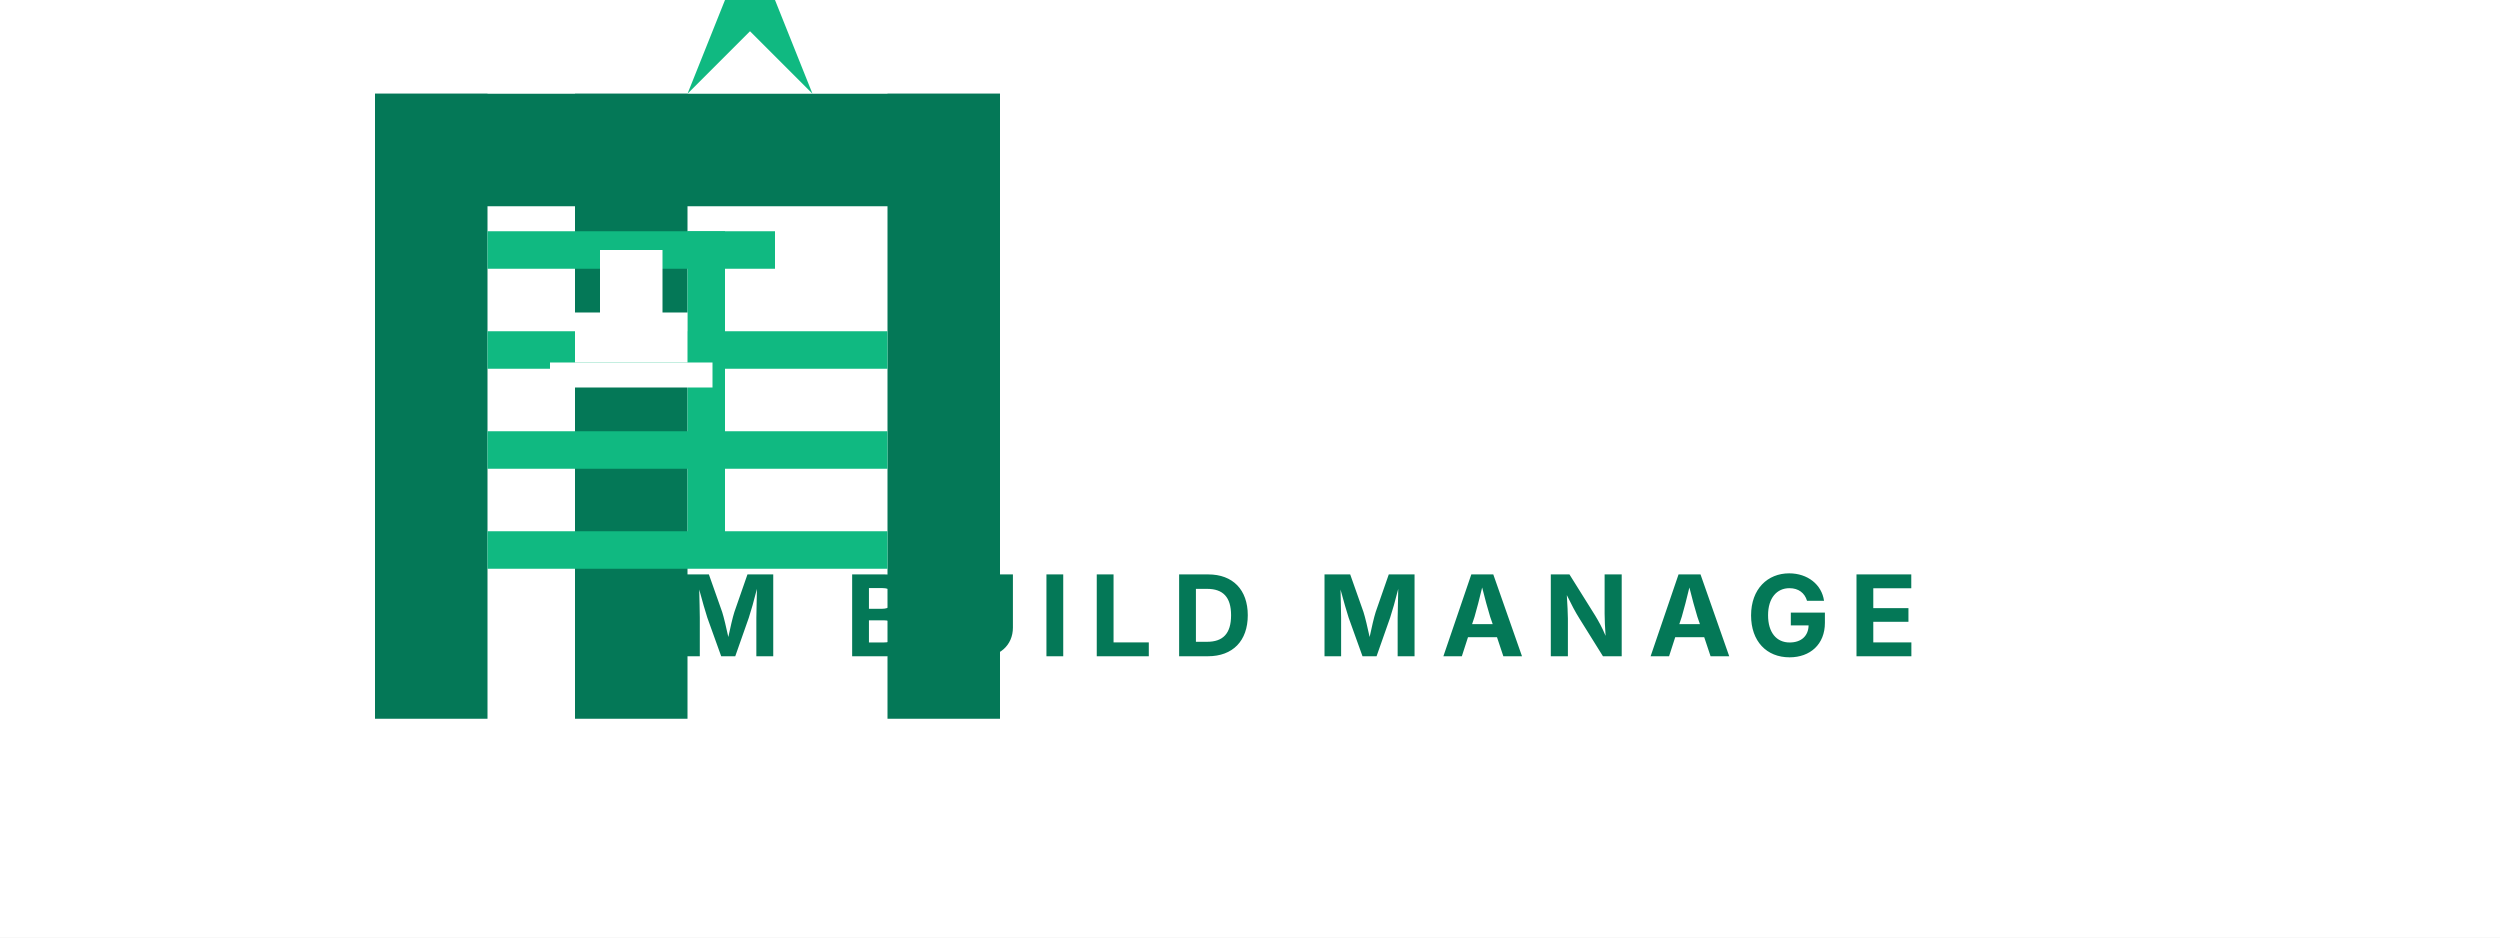
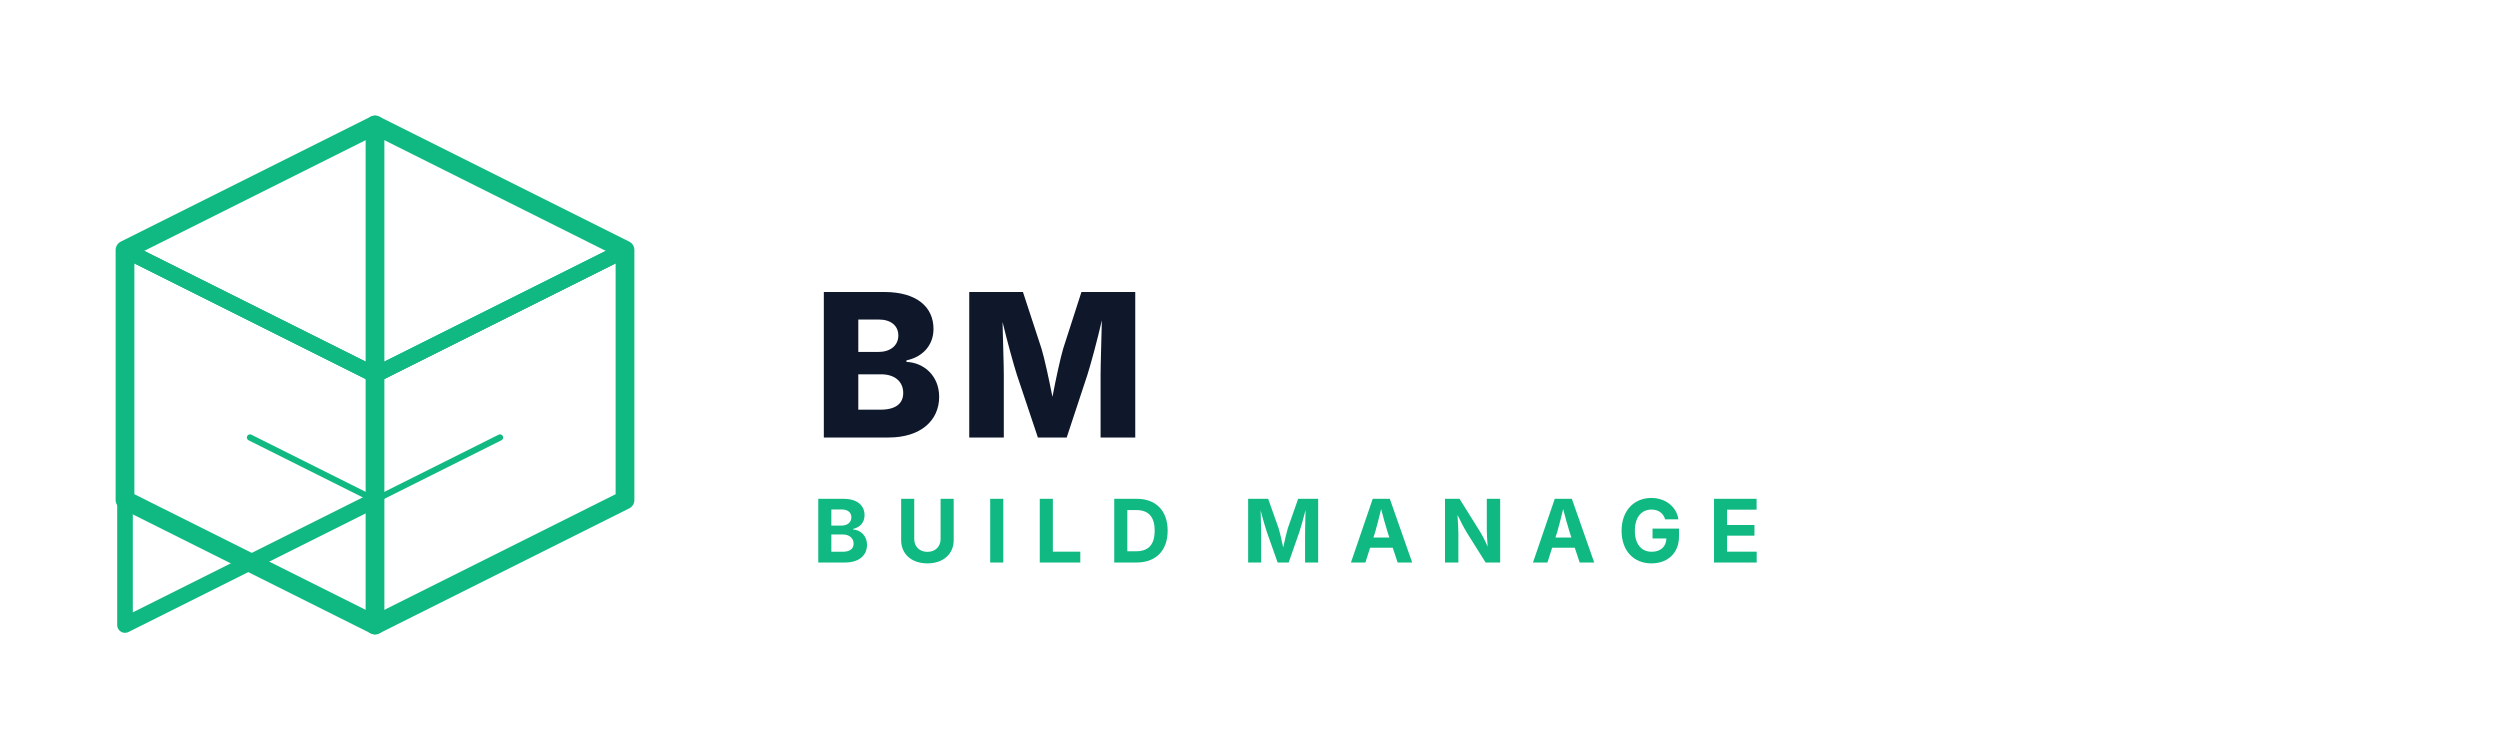
- <svg xmlns="http://www.w3.org/2000/svg" viewBox="0 0 400 150" fill="none">
-   <rect width="400" height="150" fill="#ffffff" />
-   <g transform="translate(60, 15)">
-     <rect x="0" y="0" width="18" height="100" fill="#047857" />
-     <rect x="0" y="0" width="100" height="18" fill="#047857" />
-     <rect x="82" y="0" width="18" height="100" fill="#047857" />
-     <rect x="32" y="0" width="18" height="100" fill="#047857" />
-     <path d="M50 0 L60 -25 L70 0 L60 -10 Z" fill="#10b981" />
-     <rect x="18" y="22" width="46" height="6" fill="#10b981" />
-     <rect x="18" y="38" width="64" height="6" fill="#10b981" />
-     <rect x="18" y="54" width="64" height="6" fill="#10b981" />
-     <rect x="18" y="70" width="64" height="6" fill="#10b981" />
-     <rect x="50" y="22" width="6" height="52" fill="#10b981" />
-     <rect x="32" y="35" width="18" height="8" fill="#ffffff" />
-     <rect x="28" y="43" width="26" height="4" fill="#ffffff" />
-     <rect x="36" y="25" width="10" height="12" fill="#ffffff" />
+ <svg xmlns="http://www.w3.org/2000/svg" viewBox="0 0 400 120" fill="none">
+   <rect width="400" height="120" fill="#ffffff" />
+   <g transform="translate(20, 20)">
+     <path d="M40 0 L80 20 L80 60 L40 80 L0 60 L0 20 Z" stroke="#10B981" stroke-width="3" fill="none" stroke-linejoin="round" />
+     <path d="M40 0 L40 80" stroke="#10B981" stroke-width="3" fill="none" stroke-linecap="round" />
+     <path d="M0 20 L40 40 L40 60 L0 80 Z" stroke="#10B981" stroke-width="2.5" fill="none" stroke-linejoin="round" />
+     <path d="M40 40 L80 20 L80 60 L40 80 Z" stroke="#10B981" stroke-width="2.5" fill="none" stroke-linejoin="round" />
+     <path d="M0 20 L40 0 L80 20 L40 40 Z" stroke="#10B981" stroke-width="2.5" fill="none" stroke-linejoin="round" />
+     <path d="M20 30 L40 40 L60 30" stroke="#10B981" stroke-width="1" fill="none" stroke-linecap="round" />
+     <path d="M20 50 L40 60 L60 50" stroke="#10B981" stroke-width="1" fill="none" stroke-linecap="round" />
  </g>
-   <g transform="translate(200, 105)">
-     <text x="0" y="0" text-anchor="middle" font-family="system-ui, -apple-system, Inter, sans-serif" font-size="18" font-weight="700" fill="#047857" letter-spacing="3">BM BUILD MANAGE</text>
+   <g transform="translate(130, 35)">
+     <text x="0" y="35" font-family="system-ui, -apple-system, sans-serif" font-size="32" font-weight="800" fill="#0F172A" letter-spacing="2">
+       BM
+     </text>
+     <text x="0" y="55" font-family="system-ui, -apple-system, sans-serif" font-size="14" font-weight="700" fill="#10B981" letter-spacing="4">
+       BUILD MANAGE
+     </text>
  </g>
</svg>
